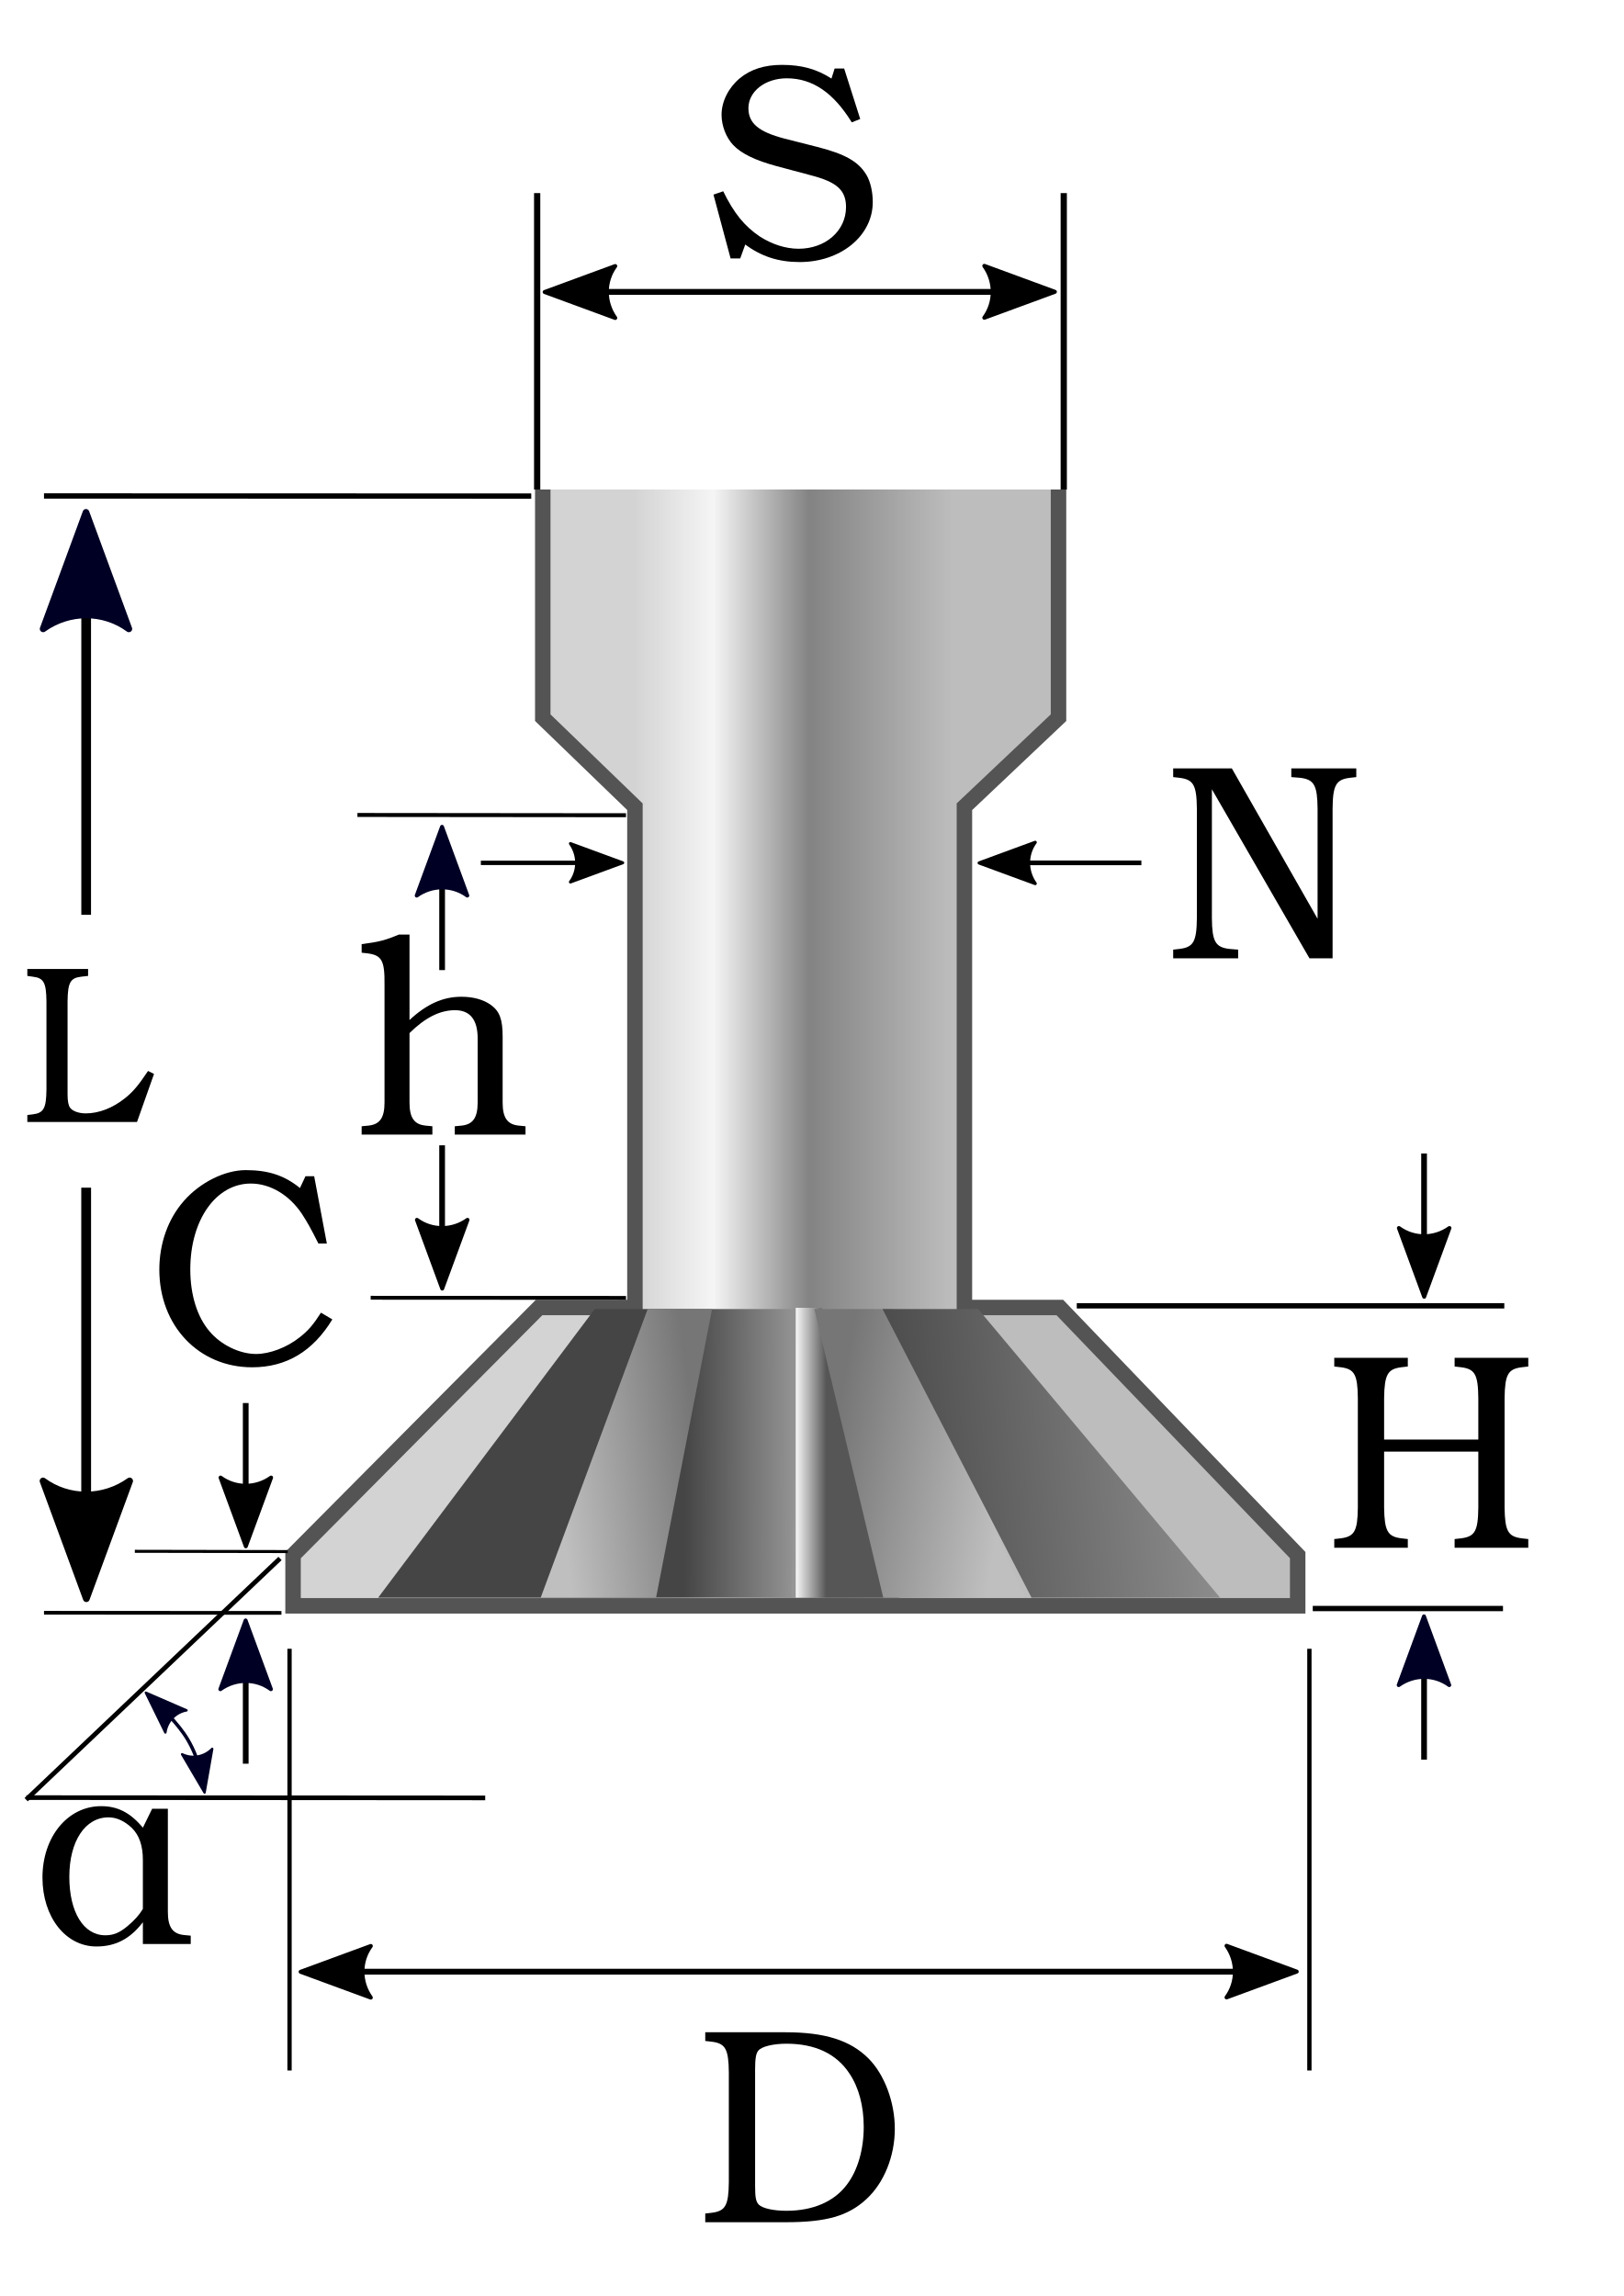
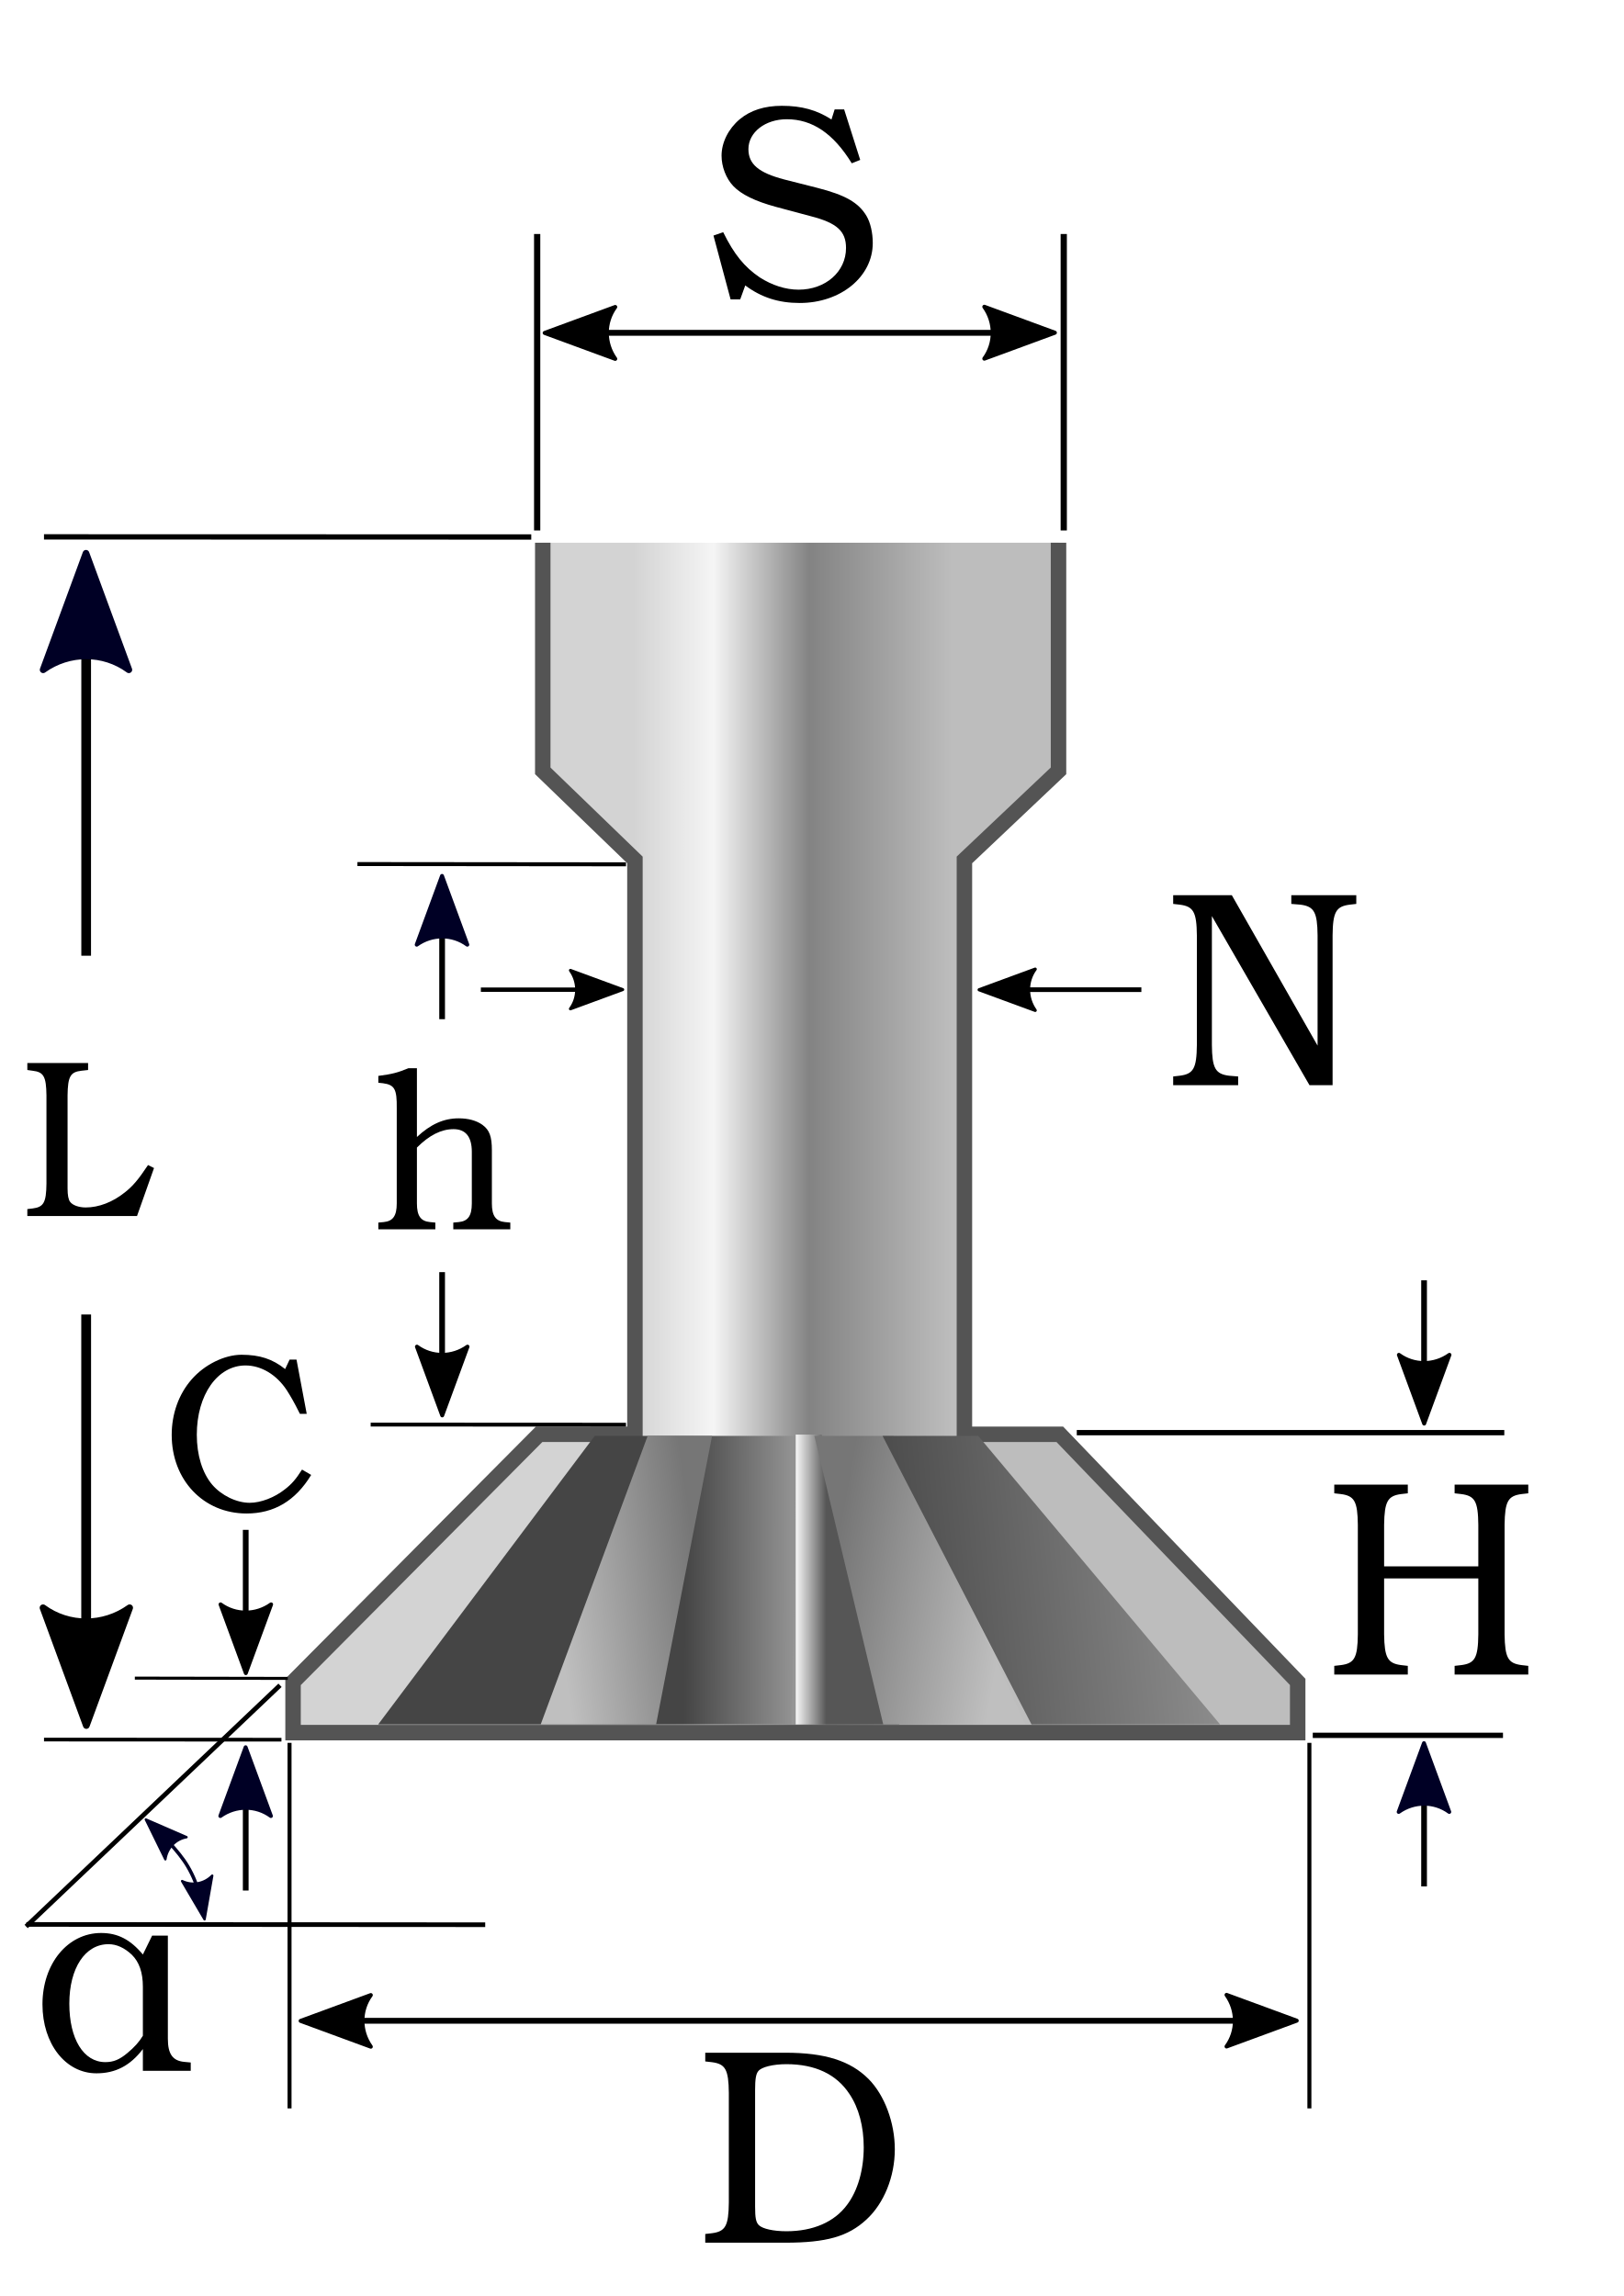
<svg xmlns="http://www.w3.org/2000/svg" xmlns:xlink="http://www.w3.org/1999/xlink" id="svg8" version="1.1" viewBox="0 0 210 297" height="297mm" width="210mm" xml:space="preserve">
  <defs id="defs2">
    <linearGradient id="linearGradient82685">
      <stop style="stop-color:#bebebe;stop-opacity:1;" offset="0" id="stop82681" />
      <stop style="stop-color:#f0f0f0;stop-opacity:1;" offset="0.25" id="stop87441" />
      <stop style="stop-color:#464646;stop-opacity:1;" offset="0.554" id="stop92591" />
      <stop style="stop-color:#9c9c9c;stop-opacity:1;" offset="1" id="stop82683" />
    </linearGradient>
    <linearGradient id="linearGradient36741">
      <stop style="stop-color:#f8f8f8;stop-opacity:1;" offset="0" id="stop36737" />
      <stop style="stop-color:#565656;stop-opacity:1;" offset="1" id="stop36739" />
    </linearGradient>
    <linearGradient id="linearGradient20895">
      <stop style="stop-color:#767676;stop-opacity:1;" offset="0" id="stop20891" />
      <stop style="stop-color:#bfbfbf;stop-opacity:1;" offset="1" id="stop20893" />
    </linearGradient>
    <marker orient="auto" refY="0" refX="0" id="marker7593" style="overflow:visible">
      <path id="path7591" style="fill:#000000;fill-opacity:1;fill-rule:evenodd;stroke:#000000;stroke-width:0.625;stroke-linejoin:round;stroke-opacity:1" d="M 8.719,4.034 -2.207,0.016 8.719,-4.002 c -1.745,2.372 -1.735,5.617 -6e-7,8.035 z" transform="matrix(1.1,0,0,1.1,1.1,0)" />
    </marker>
    <marker style="overflow:visible" id="marker4880" refX="0" refY="0" orient="auto">
      <path transform="matrix(-1.1,0,0,-1.1,-1.1,0)" d="M 8.719,4.034 -2.207,0.016 8.719,-4.002 c -1.745,2.372 -1.735,5.617 -6e-7,8.035 z" style="fill:#000000;fill-opacity:1;fill-rule:evenodd;stroke:#000000;stroke-width:0.625;stroke-linejoin:round;stroke-opacity:1" id="path4878" />
    </marker>
    <marker style="overflow:visible" id="marker4732" refX="0" refY="0" orient="auto">
      <path transform="matrix(1.1,0,0,1.1,1.1,0)" d="M 8.719,4.034 -2.207,0.016 8.719,-4.002 c -1.745,2.372 -1.735,5.617 -6e-7,8.035 z" style="fill:#000000;fill-opacity:1;fill-rule:evenodd;stroke:#000000;stroke-width:0.625;stroke-linejoin:round;stroke-opacity:1" id="path4730" />
    </marker>
    <marker orient="auto" refY="0" refX="0" id="marker4584" style="overflow:visible">
      <path id="path4582" style="fill:#000000;fill-opacity:1;fill-rule:evenodd;stroke:#000000;stroke-width:0.625;stroke-linejoin:round;stroke-opacity:1" d="M 8.719,4.034 -2.207,0.016 8.719,-4.002 c -1.745,2.372 -1.735,5.617 -6e-7,8.035 z" transform="matrix(-1.1,0,0,-1.1,-1.1,0)" />
    </marker>
    <marker style="overflow:visible" id="marker4328" refX="0" refY="0" orient="auto" viewBox="0 0 12.706 9.526" markerWidth="12.706" markerHeight="9.526" preserveAspectRatio="xMidYMid">
      <path transform="matrix(-1.1,0,0,-1.1,-1.1,0)" d="M 8.719,4.034 -2.207,0.016 8.719,-4.002 c -1.745,2.372 -1.735,5.617 -6e-7,8.035 z" style="fill:#000000;fill-opacity:1;fill-rule:evenodd;stroke:#000000;stroke-width:0.625;stroke-linejoin:round;stroke-opacity:1" id="path4326" />
    </marker>
    <marker orient="auto" refY="0" refX="0" id="marker4186" style="overflow:visible" viewBox="0 0 12.706 9.526" markerWidth="12.706" markerHeight="9.526" preserveAspectRatio="xMidYMid">
      <path id="path4184" style="fill:#000000;fill-opacity:1;fill-rule:evenodd;stroke:#000000;stroke-width:0.625;stroke-linejoin:round;stroke-opacity:1" d="M 8.719,4.034 -2.207,0.016 8.719,-4.002 c -1.745,2.372 -1.735,5.617 -6e-7,8.035 z" transform="matrix(1.1,0,0,1.1,1.1,0)" />
    </marker>
    <marker style="overflow:visible" id="marker3948" refX="0" refY="0" orient="auto">
      <path transform="matrix(1.1,0,0,1.1,1.1,0)" d="M 8.719,4.034 -2.207,0.016 8.719,-4.002 c -1.745,2.372 -1.735,5.617 -6e-7,8.035 z" style="fill:#000000;fill-opacity:1;fill-rule:evenodd;stroke:#000000;stroke-width:0.625;stroke-linejoin:round;stroke-opacity:1" id="path3946" />
    </marker>
    <marker style="overflow:visible" id="Arrow2Lend" refX="0" refY="0" orient="auto" viewBox="0 0 12.706 9.526" markerWidth="12.706" markerHeight="9.526" preserveAspectRatio="xMidYMid">
      <path transform="matrix(-1.1,0,0,-1.1,-1.1,0)" d="M 8.719,4.034 -2.207,0.016 8.719,-4.002 c -1.745,2.372 -1.735,5.617 -6e-7,8.035 z" style="fill:#000025;fill-opacity:1;fill-rule:evenodd;stroke:#000025;stroke-width:0.625;stroke-linejoin:round;stroke-opacity:1" id="path920" />
    </marker>
    <marker style="overflow:visible" id="Arrow2Lstart" refX="0" refY="0" orient="auto">
      <path transform="matrix(1.1,0,0,1.1,1.1,0)" d="M 8.719,4.034 -2.207,0.016 8.719,-4.002 c -1.745,2.372 -1.735,5.617 -6e-7,8.035 z" style="fill:#000025;fill-opacity:1;fill-rule:evenodd;stroke:#000025;stroke-width:0.625;stroke-linejoin:round;stroke-opacity:1" id="path917" />
    </marker>
    <marker style="overflow:visible" id="marker7497" refX="0" refY="0" orient="auto">
      <path transform="scale(-0.6)" d="M 8.719,4.034 -2.207,0.016 8.719,-4.002 c -1.745,2.372 -1.735,5.617 -6e-7,8.035 z" style="fill:#000025;fill-opacity:1;fill-rule:evenodd;stroke:#000025;stroke-width:0.625;stroke-linejoin:round;stroke-opacity:1" id="path7495" />
    </marker>
    <marker style="overflow:visible" id="marker7379" refX="0" refY="0" orient="auto">
      <path transform="matrix(0.4,0,0,0.4,4,0)" style="fill:#000025;fill-opacity:1;fill-rule:evenodd;stroke:#000025;stroke-width:1pt;stroke-opacity:1" d="M 0,0 5,-5 -12.5,0 5,5 Z" id="path7377" />
    </marker>
    <marker orient="auto" refY="0" refX="0" id="marker5480" style="overflow:visible">
      <path id="path5478" style="fill:#000000;fill-opacity:1;fill-rule:evenodd;stroke:#000000;stroke-width:0.625;stroke-linejoin:round;stroke-opacity:1" d="M 8.719,4.034 -2.207,0.016 8.719,-4.002 c -1.745,2.372 -1.735,5.617 -6e-7,8.035 z" transform="scale(-0.6)" />
    </marker>
    <marker orient="auto" refY="0" refX="0" id="marker5470" style="overflow:visible">
      <path id="path5468" style="fill:#000000;fill-opacity:1;fill-rule:evenodd;stroke:#000000;stroke-width:0.625;stroke-linejoin:round;stroke-opacity:1" d="M 8.719,4.034 -2.207,0.016 8.719,-4.002 c -1.745,2.372 -1.735,5.617 -6e-7,8.035 z" transform="scale(-0.6)" />
    </marker>
    <marker orient="auto" refY="0" refX="0" id="marker5220" style="overflow:visible">
      <path id="path5218" d="M 0,0 5,-5 -12.5,0 5,5 Z" style="fill:#000000;fill-opacity:1;fill-rule:evenodd;stroke:#000000;stroke-width:1pt;stroke-opacity:1" transform="matrix(0.4,0,0,0.4,4,0)" />
    </marker>
    <marker orient="auto" refY="0" refX="0" id="marker5210" style="overflow:visible">
      <path id="path5208" d="M 0,0 5,-5 -12.5,0 5,5 Z" style="fill:#000000;fill-opacity:1;fill-rule:evenodd;stroke:#000000;stroke-width:1pt;stroke-opacity:1" transform="matrix(0.4,0,0,0.4,4,0)" />
    </marker>
    <marker orient="auto" refY="0" refX="0" id="marker5072" style="overflow:visible">
      <path id="path5070" d="M 0,0 5,-5 -12.5,0 5,5 Z" style="fill:#000000;fill-opacity:1;fill-rule:evenodd;stroke:#000000;stroke-width:1pt;stroke-opacity:1" transform="matrix(-0.8,0,0,-0.8,-10,0)" />
    </marker>
    <marker orient="auto" refY="0" refX="0" id="marker5014" style="overflow:visible">
      <path id="path5012" d="M 0,0 5,-5 -12.5,0 5,5 Z" style="fill:#000000;fill-opacity:1;fill-rule:evenodd;stroke:#000000;stroke-width:1pt;stroke-opacity:1" transform="matrix(-0.8,0,0,-0.8,-10,0)" />
    </marker>
    <marker orient="auto" refY="0" refX="0" id="marker4968" style="overflow:visible">
      <path id="path4966" d="M 0,0 5,-5 -12.5,0 5,5 Z" style="fill:#000000;fill-opacity:1;fill-rule:evenodd;stroke:#000000;stroke-width:1pt;stroke-opacity:1" transform="matrix(-0.8,0,0,-0.8,-10,0)" />
    </marker>
    <marker orient="auto" refY="0" refX="0" id="marker4884" style="overflow:visible">
      <path id="path4882" d="M 0,0 5,-5 -12.5,0 5,5 Z" style="fill:#000000;fill-opacity:1;fill-rule:evenodd;stroke:#000000;stroke-width:1pt;stroke-opacity:1" transform="matrix(0.8,0,0,0.8,10,0)" />
    </marker>
    <marker orient="auto" refY="0" refX="0" id="marker4856" style="overflow:visible">
      <path id="path4854" d="M 0,0 5,-5 -12.5,0 5,5 Z" style="fill:#000000;fill-opacity:1;fill-rule:evenodd;stroke:#000000;stroke-width:1pt;stroke-opacity:1" transform="matrix(0.8,0,0,0.8,10,0)" />
    </marker>
    <marker orient="auto" refY="0" refX="0" id="marker4834" style="overflow:visible">
      <path id="path4832" d="M 0,0 5,-5 -12.5,0 5,5 Z" style="fill:#000000;fill-opacity:1;fill-rule:evenodd;stroke:#000000;stroke-width:1pt;stroke-opacity:1" transform="matrix(0.8,0,0,0.8,10,0)" />
    </marker>
    <marker orient="auto" refY="0" refX="0" id="marker5220-5" style="overflow:visible">
      <path id="path5218-3" d="M 0,0 5,-5 -12.5,0 5,5 Z" style="fill:#000000;fill-opacity:1;fill-rule:evenodd;stroke:#000000;stroke-width:1pt;stroke-opacity:1" transform="matrix(0.4,0,0,0.4,4,0)" />
    </marker>
    <marker orient="auto" refY="0" refX="0" id="marker5480-5" style="overflow:visible">
      <path id="path5478-7" style="fill:#000000;fill-opacity:1;fill-rule:evenodd;stroke:#000000;stroke-width:0.625;stroke-linejoin:round;stroke-opacity:1" d="M 8.719,4.034 -2.207,0.016 8.719,-4.002 c -1.745,2.372 -1.735,5.617 -6e-7,8.035 z" transform="scale(-0.6)" />
    </marker>
-     <linearGradient xlink:href="#linearGradient36360" id="linearGradient36362" x1="83.833" y1="-3.855" x2="46.76" y2="-3.913" gradientUnits="userSpaceOnUse" gradientTransform="matrix(1.118396,0,0,1,8.709789,188.3286)" />
+     <linearGradient xlink:href="#linearGradient36360" id="linearGradient36362" x1="83.833" y1="-3.855" x2="46.76" y2="-3.913" gradientUnits="userSpaceOnUse" gradientTransform="matrix(1.118396,0,0,1,8.709789,204.7329)" />
    <linearGradient id="linearGradient36360">
      <stop style="stop-color:#929292;stop-opacity:1;" offset="0" id="stop36356" />
      <stop style="stop-color:#454545;stop-opacity:1;" offset="0.337" id="stop38296" />
    </linearGradient>
-     <linearGradient xlink:href="#linearGradient16058" id="linearGradient16060" x1="79.855" y1="162.6" x2="146.842" y2="155.669" gradientUnits="userSpaceOnUse" gradientTransform="matrix(0.9285597,0,0,1.00646,32.52907,-2.132597)" />
+     <linearGradient xlink:href="#linearGradient16058" id="linearGradient16060" x1="79.855" y1="162.6" x2="146.842" y2="155.669" gradientUnits="userSpaceOnUse" gradientTransform="matrix(0.9285597,0,0,1.00646,32.52907,14.27157)" />
    <linearGradient id="linearGradient16058">
      <stop style="stop-color:#424242;stop-opacity:1;" offset="0" id="stop16054" />
      <stop style="stop-color:#a5a5a5;stop-opacity:1;" offset="1" id="stop16056" />
    </linearGradient>
    <marker orient="auto" refY="0" refX="0" id="marker4186-7" style="overflow:visible">
      <path id="path4184-5" style="fill:#000000;fill-opacity:1;fill-rule:evenodd;stroke:#000000;stroke-width:0.625;stroke-linejoin:round;stroke-opacity:1" d="M 8.719,4.034 -2.207,0.016 8.719,-4.002 c -1.745,2.372 -1.735,5.617 -6e-7,8.035 z" transform="matrix(1.1,0,0,1.1,1.1,0)" />
    </marker>
    <marker orient="auto" refY="0" refX="0" id="marker4584-3" style="overflow:visible">
      <path id="path4582-5" style="fill:#000000;fill-opacity:1;fill-rule:evenodd;stroke:#000000;stroke-width:0.625;stroke-linejoin:round;stroke-opacity:1" d="M 8.719,4.034 -2.207,0.016 8.719,-4.002 c -1.745,2.372 -1.735,5.617 -6e-7,8.035 z" transform="matrix(-1.1,0,0,-1.1,-1.1,0)" />
    </marker>
    <marker style="overflow:visible" id="marker4732-6" refX="0" refY="0" orient="auto">
      <path transform="matrix(1.1,0,0,1.1,1.1,0)" d="M 8.719,4.034 -2.207,0.016 8.719,-4.002 c -1.745,2.372 -1.735,5.617 -6e-7,8.035 z" style="fill:#000000;fill-opacity:1;fill-rule:evenodd;stroke:#000000;stroke-width:0.625;stroke-linejoin:round;stroke-opacity:1" id="path4730-2" />
    </marker>
    <marker style="overflow:visible" id="marker3948-9" refX="0" refY="0" orient="auto">
      <path transform="matrix(1.1,0,0,1.1,1.1,0)" d="M 8.719,4.034 -2.207,0.016 8.719,-4.002 c -1.745,2.372 -1.735,5.617 -6e-7,8.035 z" style="fill:#000000;fill-opacity:1;fill-rule:evenodd;stroke:#000000;stroke-width:0.625;stroke-linejoin:round;stroke-opacity:1" id="path3946-1" />
    </marker>
    <marker style="overflow:visible" id="marker4328-2" refX="0" refY="0" orient="auto">
      <path transform="matrix(-1.1,0,0,-1.1,-1.1,0)" d="M 8.719,4.034 -2.207,0.016 8.719,-4.002 c -1.745,2.372 -1.735,5.617 -6e-7,8.035 z" style="fill:#000000;fill-opacity:1;fill-rule:evenodd;stroke:#000000;stroke-width:0.625;stroke-linejoin:round;stroke-opacity:1" id="path4326-7" />
    </marker>
    <marker style="overflow:visible" id="Arrow2Lstart-0" refX="0" refY="0" orient="auto">
      <path transform="matrix(1.1,0,0,1.1,1.1,0)" d="M 8.719,4.034 -2.207,0.016 8.719,-4.002 c -1.745,2.372 -1.735,5.617 -6e-7,8.035 z" style="fill:#000025;fill-opacity:1;fill-rule:evenodd;stroke:#000025;stroke-width:0.625;stroke-linejoin:round;stroke-opacity:1" id="path917-9" />
    </marker>
    <marker style="overflow:visible" id="Arrow2Lend-3" refX="0" refY="0" orient="auto">
      <path transform="matrix(-1.1,0,0,-1.1,-1.1,0)" d="M 8.719,4.034 -2.207,0.016 8.719,-4.002 c -1.745,2.372 -1.735,5.617 -6e-7,8.035 z" style="fill:#000025;fill-opacity:1;fill-rule:evenodd;stroke:#000025;stroke-width:0.625;stroke-linejoin:round;stroke-opacity:1" id="path920-6" />
    </marker>
    <marker style="overflow:visible" id="marker4880-0" refX="0" refY="0" orient="auto">
      <path transform="matrix(-1.1,0,0,-1.1,-1.1,0)" d="M 8.719,4.034 -2.207,0.016 8.719,-4.002 c -1.745,2.372 -1.735,5.617 -6e-7,8.035 z" style="fill:#000000;fill-opacity:1;fill-rule:evenodd;stroke:#000000;stroke-width:0.625;stroke-linejoin:round;stroke-opacity:1" id="path4878-6" />
    </marker>
    <marker orient="auto" refY="0" refX="0" id="marker7593-2" style="overflow:visible">
      <path id="path7591-6" style="fill:#000000;fill-opacity:1;fill-rule:evenodd;stroke:#000000;stroke-width:0.625;stroke-linejoin:round;stroke-opacity:1" d="M 8.719,4.034 -2.207,0.016 8.719,-4.002 c -1.745,2.372 -1.735,5.617 -6e-7,8.035 z" transform="matrix(1.1,0,0,1.1,1.1,0)" />
    </marker>
    <marker orient="auto" refY="0" refX="0" id="marker5072-1" style="overflow:visible">
      <path id="path5070-8" d="M 0,0 5,-5 -12.5,0 5,5 Z" style="fill:#000000;fill-opacity:1;fill-rule:evenodd;stroke:#000000;stroke-width:1pt;stroke-opacity:1" transform="matrix(-0.8,0,0,-0.8,-10,0)" />
    </marker>
-     <linearGradient xlink:href="#linearGradient20895" id="linearGradient20691" gradientUnits="userSpaceOnUse" x1="88.003" y1="210.563" x2="114.517" y2="205.597" gradientTransform="matrix(0.8579507,0,0,-0.8898868,30.85144,380.9832)" />
-     <linearGradient xlink:href="#linearGradient36741" id="linearGradient36743" x1="83.865" y1="184.477" x2="87.814" y2="184.477" gradientUnits="userSpaceOnUse" gradientTransform="translate(19.05)" />
-     <linearGradient xlink:href="#linearGradient82685" id="linearGradient82687" x1="62.931" y1="139.99" x2="103.979" y2="139.99" gradientUnits="userSpaceOnUse" gradientTransform="translate(19.05)" />
-     <linearGradient xlink:href="#linearGradient20895" id="linearGradient2124" gradientUnits="userSpaceOnUse" gradientTransform="matrix(-0.6974373,0,0,-0.8898868,152.6378,380.9832)" x1="88.003" y1="210.563" x2="114.517" y2="205.597" />
+     <linearGradient xlink:href="#linearGradient20895" id="linearGradient20691" gradientUnits="userSpaceOnUse" x1="88.003" y1="210.563" x2="114.517" y2="205.597" gradientTransform="matrix(0.8579507,0,0,-0.8898868,30.85144,397.3874)" />
+     <linearGradient xlink:href="#linearGradient36741" id="linearGradient36743" x1="83.865" y1="184.477" x2="87.814" y2="184.477" gradientUnits="userSpaceOnUse" gradientTransform="translate(19.05,16.40417)" />
+     <linearGradient xlink:href="#linearGradient82685" id="linearGradient82687" x1="62.931" y1="139.99" x2="103.979" y2="139.99" gradientUnits="userSpaceOnUse" gradientTransform="translate(19.05,16.40417)" />
+     <linearGradient xlink:href="#linearGradient20895" id="linearGradient2124" gradientUnits="userSpaceOnUse" gradientTransform="matrix(-0.6974373,0,0,-0.8898868,152.6378,397.3874)" x1="88.003" y1="210.563" x2="114.517" y2="205.597" />
    <marker style="overflow:visible" id="Arrow2Lstart-0-7" refX="0" refY="0" orient="auto">
      <path transform="matrix(1.1,0,0,1.1,1.1,0)" d="M 8.719,4.034 -2.207,0.016 8.719,-4.002 c -1.745,2.372 -1.735,5.617 -6e-7,8.035 z" style="fill:#000025;fill-opacity:1;fill-rule:evenodd;stroke:#000025;stroke-width:0.625;stroke-linejoin:round;stroke-opacity:1" id="path917-9-5" />
    </marker>
    <marker style="overflow:visible" id="Arrow2Lend-3-3" refX="0" refY="0" orient="auto">
      <path transform="matrix(-1.1,0,0,-1.1,-1.1,0)" d="M 8.719,4.034 -2.207,0.016 8.719,-4.002 c -1.745,2.372 -1.735,5.617 -6e-7,8.035 z" style="fill:#000025;fill-opacity:1;fill-rule:evenodd;stroke:#000025;stroke-width:0.625;stroke-linejoin:round;stroke-opacity:1" id="path920-6-5" />
    </marker>
  </defs>
-   <path id="path4520" d="m 70.198,63.323 v 29.512 l 11.92,11.52 v 64.776 H 69.726 l -31.824,32.029 v 6.56 H 167.836 v -6.56 l -30.766,-32.029 H 124.732 V 104.355 L 136.903,92.835 V 63.323" style="opacity:0.67;fill:url(#linearGradient82687);fill-opacity:1;stroke:#000000;stroke-width:2;stroke-linecap:butt;stroke-linejoin:miter;stroke-dasharray:none;stroke-opacity:1" />
-   <path id="path3652" d="m 48.91,206.662 28.012,-37.33 h 26.077 l -0.563,37.33 h -7.909 z" style="fill:url(#linearGradient36362);fill-opacity:1;stroke:none;stroke-width:2.115;stroke-linecap:butt;stroke-linejoin:miter;stroke-miterlimit:4;stroke-dasharray:none;stroke-opacity:1" />
-   <path id="path4528" d="M 69.474,63.323 V 24.978" style="fill:none;stroke:#000000;stroke-width:0.807;stroke-linecap:butt;stroke-linejoin:miter;stroke-miterlimit:4;stroke-dasharray:none;stroke-opacity:1" />
-   <path id="path4530" d="M 137.579,63.323 V 24.978" style="fill:none;stroke:#000000;stroke-width:0.807;stroke-linecap:butt;stroke-linejoin:miter;stroke-miterlimit:4;stroke-dasharray:none;stroke-opacity:1" />
-   <path id="path4538" d="M 169.349,267.831 V 213.277" style="fill:none;stroke:#000000;stroke-width:0.556;stroke-linecap:butt;stroke-linejoin:miter;stroke-miterlimit:4;stroke-dasharray:none;stroke-opacity:1" />
-   <path id="path4542" d="M 71.455,37.76 H 135.421" style="fill:none;stroke:#000000;stroke-width:0.759;stroke-linecap:butt;stroke-linejoin:miter;stroke-miterlimit:4;stroke-dasharray:none;stroke-opacity:1;marker-start:url(#marker4186-7);marker-end:url(#marker4584-3)" />
-   <path id="path4548" d="m 39.886,255.049 h 126.82" style="fill:none;stroke:#000000;stroke-width:0.755;stroke-linecap:butt;stroke-linejoin:miter;stroke-miterlimit:4;stroke-dasharray:none;stroke-opacity:1;marker-start:url(#marker3948-9);marker-end:url(#marker4328-2)" />
-   <text transform="scale(0.9709603,1.029908)" id="text5680" y="32.462" x="94.049" style="font-style:normal;font-variant:normal;font-weight:normal;font-stretch:normal;font-size:35.025px;line-height:1.25;font-family:'URW Bookman L';-inkscape-font-specification:'URW Bookman L, Normal';font-variant-ligatures:normal;font-variant-caps:normal;font-variant-numeric:normal;font-feature-settings:normal;text-align:start;letter-spacing:0px;word-spacing:0px;writing-mode:lr-tb;text-anchor:start;fill:#000000;fill-opacity:1;stroke:none;stroke-width:3.284" xml:space="preserve">
-     <tspan style="font-style:normal;font-variant:normal;font-weight:normal;font-stretch:normal;font-size:35.025px;font-family:'URW Bookman L';-inkscape-font-specification:'URW Bookman L, Normal';font-variant-ligatures:normal;font-variant-caps:normal;font-variant-numeric:normal;font-feature-settings:normal;text-align:start;writing-mode:lr-tb;text-anchor:start;stroke-width:3.284" y="32.462" x="94.049" id="tspan5678">S</tspan>
+   <path id="path4520" d="M 70.198,70.203 V 99.714 l 11.92,11.52 v 74.301 H 69.726 l -31.824,32.029 v 6.56 H 167.836 v -6.56 l -30.766,-32.029 H 124.732 V 111.234 L 136.903,99.714 V 70.203" style="opacity:0.67;fill:url(#linearGradient82687);fill-opacity:1;stroke:#000000;stroke-width:2;stroke-linecap:butt;stroke-linejoin:miter;stroke-dasharray:none;stroke-opacity:1" />
+   <path id="path3652" d="m 48.91,223.066 28.012,-37.33 h 26.077 l -0.563,37.33 h -7.909 z" style="fill:url(#linearGradient36362);fill-opacity:1;stroke:none;stroke-width:2.115;stroke-linecap:butt;stroke-linejoin:miter;stroke-miterlimit:4;stroke-dasharray:none;stroke-opacity:1" />
+   <path id="path4528" d="M 69.474,68.615 V 30.27" style="fill:none;stroke:#000000;stroke-width:0.807;stroke-linecap:butt;stroke-linejoin:miter;stroke-miterlimit:4;stroke-dasharray:none;stroke-opacity:1" />
+   <path id="path4530" d="M 137.579,68.615 V 30.27" style="fill:none;stroke:#000000;stroke-width:0.807;stroke-linecap:butt;stroke-linejoin:miter;stroke-miterlimit:4;stroke-dasharray:none;stroke-opacity:1" />
+   <path id="path4538" d="M 169.349,272.732 V 225.448" style="fill:none;stroke:#000000;stroke-width:0.517;stroke-linecap:butt;stroke-linejoin:miter;stroke-miterlimit:4;stroke-dasharray:none;stroke-opacity:1" />
+   <path id="path4542" d="M 71.455,43.052 H 135.421" style="fill:none;stroke:#000000;stroke-width:0.759;stroke-linecap:butt;stroke-linejoin:miter;stroke-miterlimit:4;stroke-dasharray:none;stroke-opacity:1;marker-start:url(#marker4186-7);marker-end:url(#marker4584-3)" />
+   <path id="path4548" d="m 39.886,261.399 h 126.82" style="fill:none;stroke:#000000;stroke-width:0.755;stroke-linecap:butt;stroke-linejoin:miter;stroke-miterlimit:4;stroke-dasharray:none;stroke-opacity:1;marker-start:url(#marker3948-9);marker-end:url(#marker4328-2)" />
+   <text transform="scale(0.9709603,1.029908)" id="text5680" y="37.6" x="94.049" style="font-style:normal;font-variant:normal;font-weight:normal;font-stretch:normal;font-size:35.025px;line-height:1.25;font-family:'URW Bookman L';-inkscape-font-specification:'URW Bookman L, Normal';font-variant-ligatures:normal;font-variant-caps:normal;font-variant-numeric:normal;font-feature-settings:normal;text-align:start;letter-spacing:0px;word-spacing:0px;writing-mode:lr-tb;text-anchor:start;fill:#000000;fill-opacity:1;stroke:none;stroke-width:3.284" xml:space="preserve">
+     <tspan style="font-style:normal;font-variant:normal;font-weight:normal;font-stretch:normal;font-size:35.025px;font-family:'URW Bookman L';-inkscape-font-specification:'URW Bookman L, Normal';font-variant-ligatures:normal;font-variant-caps:normal;font-variant-numeric:normal;font-feature-settings:normal;text-align:start;writing-mode:lr-tb;text-anchor:start;stroke-width:3.284" y="37.6" x="94.049" id="tspan5678">S</tspan>
  </text>
-   <text transform="scale(0.9709603,1.029908)" id="text5692" y="279.11" x="92.847" style="font-style:normal;font-variant:normal;font-weight:normal;font-stretch:normal;font-size:35.025px;line-height:1.25;font-family:'URW Bookman L';-inkscape-font-specification:'URW Bookman L, Normal';font-variant-ligatures:normal;font-variant-caps:normal;font-variant-numeric:normal;font-feature-settings:normal;text-align:start;letter-spacing:0px;word-spacing:0px;writing-mode:lr-tb;text-anchor:start;fill:#000000;fill-opacity:1;stroke:none;stroke-width:3.284" xml:space="preserve">
-     <tspan style="font-style:normal;font-variant:normal;font-weight:normal;font-stretch:normal;font-size:35.025px;font-family:'URW Bookman L';-inkscape-font-specification:'URW Bookman L, Normal';font-variant-ligatures:normal;font-variant-caps:normal;font-variant-numeric:normal;font-feature-settings:normal;text-align:start;writing-mode:lr-tb;text-anchor:start;stroke-width:3.284" y="279.11" x="92.847" id="tspan5690">D</tspan>
+   <text transform="scale(0.9709603,1.029908)" id="text5692" y="281.679" x="92.847" style="font-style:normal;font-variant:normal;font-weight:normal;font-stretch:normal;font-size:35.025px;line-height:1.25;font-family:'URW Bookman L';-inkscape-font-specification:'URW Bookman L, Normal';font-variant-ligatures:normal;font-variant-caps:normal;font-variant-numeric:normal;font-feature-settings:normal;text-align:start;letter-spacing:0px;word-spacing:0px;writing-mode:lr-tb;text-anchor:start;fill:#000000;fill-opacity:1;stroke:none;stroke-width:3.284" xml:space="preserve">
+     <tspan style="font-style:normal;font-variant:normal;font-weight:normal;font-stretch:normal;font-size:35.025px;font-family:'URW Bookman L';-inkscape-font-specification:'URW Bookman L, Normal';font-variant-ligatures:normal;font-variant-caps:normal;font-variant-numeric:normal;font-feature-settings:normal;text-align:start;writing-mode:lr-tb;text-anchor:start;stroke-width:3.284" y="281.679" x="92.847" id="tspan5690">D</tspan>
  </text>
-   <path d="m 19.298,219.362 c 1.43,1.366 3.735,3.557 4.975,5.648 1.514,2.553 1.841,5.009 2.07,6.277" id="path5698" style="fill:none;fill-opacity:1;stroke:#000025;stroke-width:0.448;stroke-miterlimit:4;stroke-dasharray:none;stroke-dashoffset:0;stroke-opacity:1;marker-start:url(#Arrow2Lstart-0-7);marker-end:url(#Arrow2Lend-3-3)" />
-   <text transform="scale(0.9709603,1.029908)" id="text5688-7" y="244.166" x="4.36" style="font-style:normal;font-variant:normal;font-weight:normal;font-stretch:normal;font-size:35.025px;line-height:1.25;font-family:'URW Bookman L';-inkscape-font-specification:'URW Bookman L, Normal';font-variant-ligatures:normal;font-variant-caps:normal;font-variant-numeric:normal;font-feature-settings:normal;text-align:start;letter-spacing:0px;word-spacing:0px;writing-mode:lr-tb;text-anchor:start;fill:#000000;fill-opacity:1;stroke:none;stroke-width:3.284" xml:space="preserve">
-     <tspan style="stroke-width:3.284" y="244.166" x="4.36" id="tspan5718">α</tspan>
+   <path d="m 19.298,235.766 c 1.43,1.366 3.735,3.557 4.975,5.648 1.514,2.553 1.841,5.009 2.07,6.277" id="path5698" style="fill:none;fill-opacity:1;stroke:#000025;stroke-width:0.448;stroke-miterlimit:4;stroke-dasharray:none;stroke-dashoffset:0;stroke-opacity:1;marker-start:url(#Arrow2Lstart-0-7);marker-end:url(#Arrow2Lend-3-3)" />
+   <text transform="scale(0.9709603,1.029908)" id="text5688-7" y="260.094" x="4.36" style="font-style:normal;font-variant:normal;font-weight:normal;font-stretch:normal;font-size:35.025px;line-height:1.25;font-family:'URW Bookman L';-inkscape-font-specification:'URW Bookman L, Normal';font-variant-ligatures:normal;font-variant-caps:normal;font-variant-numeric:normal;font-feature-settings:normal;text-align:start;letter-spacing:0px;word-spacing:0px;writing-mode:lr-tb;text-anchor:start;fill:#000000;fill-opacity:1;stroke:none;stroke-width:3.284" xml:space="preserve">
+     <tspan style="stroke-width:3.284" y="260.094" x="4.36" id="tspan5718">α</tspan>
  </text>
-   <path style="fill:none;stroke:#000000;stroke-width:0.6;stroke-linecap:butt;stroke-linejoin:miter;stroke-dasharray:none;stroke-opacity:1" d="M 3.383,232.796 36.215,201.596" id="path140257-6" />
-   <path style="fill:none;stroke:#000000;stroke-width:0.6;stroke-linecap:butt;stroke-linejoin:miter;stroke-dasharray:none;stroke-opacity:1" d="M 62.754,232.569 3.409,232.531" id="path140655-2" />
-   <path id="path4538-8" d="M 37.447,267.831 V 213.277" style="fill:none;stroke:#000000;stroke-width:0.556;stroke-linecap:butt;stroke-linejoin:miter;stroke-miterlimit:4;stroke-dasharray:none;stroke-opacity:1" />
-   <path id="path4548-6" d="m 139.264,168.917 h 55.293" style="fill:none;stroke:#000000;stroke-width:0.686;stroke-linecap:butt;stroke-linejoin:miter;stroke-miterlimit:4;stroke-dasharray:none;stroke-opacity:1" />
-   <path id="path4538-7" d="M 184.181,227.616 V 210.066" style="fill:none;stroke:#000000;stroke-width:0.74;stroke-linecap:butt;stroke-linejoin:miter;stroke-miterlimit:4;stroke-dasharray:none;stroke-opacity:1;marker-end:url(#Arrow2Lend)" />
-   <text transform="scale(0.9709603,1.029908)" id="text5692-9" y="194.398" x="176.632" style="font-style:normal;font-variant:normal;font-weight:normal;font-stretch:normal;font-size:35.025px;line-height:1.25;font-family:'URW Bookman L';-inkscape-font-specification:'URW Bookman L, Normal';font-variant-ligatures:normal;font-variant-caps:normal;font-variant-numeric:normal;font-feature-settings:normal;text-align:start;letter-spacing:0px;word-spacing:0px;writing-mode:lr-tb;text-anchor:start;fill:#000000;fill-opacity:1;stroke:none;stroke-width:3.284" xml:space="preserve">
-     <tspan y="194.398" x="176.632" id="tspan7855">H</tspan>
+   <path style="fill:none;stroke:#000000;stroke-width:0.6;stroke-linecap:butt;stroke-linejoin:miter;stroke-dasharray:none;stroke-opacity:1" d="M 3.383,249.2 36.215,218.001" id="path140257-6" />
+   <path style="fill:none;stroke:#000000;stroke-width:0.6;stroke-linecap:butt;stroke-linejoin:miter;stroke-dasharray:none;stroke-opacity:1" d="M 62.754,248.973 3.409,248.935" id="path140655-2" />
+   <path id="path4538-8" d="M 37.447,272.732 V 225.448" style="fill:none;stroke:#000000;stroke-width:0.517;stroke-linecap:butt;stroke-linejoin:miter;stroke-miterlimit:4;stroke-dasharray:none;stroke-opacity:1" />
+   <path id="path4548-6" d="m 139.264,185.321 h 55.293" style="fill:none;stroke:#000000;stroke-width:0.686;stroke-linecap:butt;stroke-linejoin:miter;stroke-miterlimit:4;stroke-dasharray:none;stroke-opacity:1" />
+   <path id="path4538-7" d="M 184.181,244.02 V 226.47" style="fill:none;stroke:#000000;stroke-width:0.74;stroke-linecap:butt;stroke-linejoin:miter;stroke-miterlimit:4;stroke-dasharray:none;stroke-opacity:1;marker-end:url(#Arrow2Lend)" />
+   <text transform="scale(0.9709603,1.029908)" id="text5692-9" y="210.326" x="176.632" style="font-style:normal;font-variant:normal;font-weight:normal;font-stretch:normal;font-size:35.025px;line-height:1.25;font-family:'URW Bookman L';-inkscape-font-specification:'URW Bookman L, Normal';font-variant-ligatures:normal;font-variant-caps:normal;font-variant-numeric:normal;font-feature-settings:normal;text-align:start;letter-spacing:0px;word-spacing:0px;writing-mode:lr-tb;text-anchor:start;fill:#000000;fill-opacity:1;stroke:none;stroke-width:3.284" xml:space="preserve">
+     <tspan y="210.326" x="176.632" id="tspan7855">H</tspan>
  </text>
-   <path id="rect6239" style="opacity:1;fill:url(#linearGradient36743);fill-opacity:1;stroke-width:1.985;stroke-linecap:round;stroke-linejoin:round" d="m 102.915,169.171 h 3.346 l 10.054,37.49 h -10.054 -3.346 z" />
-   <path style="fill:url(#linearGradient20691);fill-opacity:1;stroke:none;stroke-width:0.231px;stroke-linecap:butt;stroke-linejoin:miter;stroke-opacity:1" d="m 105.326,169.332 8.908,37.33 h 18.362 L 115.574,169.332 Z" id="path20293" />
-   <path id="path128465" d="m 169.785,208.072 h 24.602" style="fill:none;stroke:#000000;stroke-width:0.686;stroke-linecap:butt;stroke-linejoin:miter;stroke-miterlimit:4;stroke-dasharray:none;stroke-opacity:1" />
-   <path id="path130891" d="M 184.181,166.762 V 149.212" style="fill:none;stroke:#000000;stroke-width:0.74;stroke-linecap:butt;stroke-linejoin:miter;stroke-miterlimit:4;stroke-dasharray:none;stroke-opacity:1;marker-start:url(#marker4186)" />
-   <path style="fill:none;stroke:#000000;stroke-width:0.389;stroke-linecap:butt;stroke-linejoin:miter;stroke-dasharray:none;stroke-opacity:1" d="m 37.217,200.704 -19.778,-0.035" id="path140257" />
-   <path style="fill:none;stroke:#000000;stroke-width:0.48;stroke-linecap:butt;stroke-linejoin:miter;stroke-dasharray:none;stroke-opacity:1" d="M 36.4,208.635 5.692,208.618" id="path140655" />
-   <path id="path149716" d="m 127.44,111.616 v 0 h 20.178" style="fill:none;stroke:#000000;stroke-width:0.603;stroke-linecap:butt;stroke-linejoin:miter;stroke-miterlimit:4;stroke-dasharray:none;stroke-opacity:1;marker-start:url(#marker4732-6)" />
-   <path id="path149718" d="m 62.192,111.616 v 0 h 17.6" style="fill:none;stroke:#000000;stroke-width:0.563;stroke-linecap:butt;stroke-linejoin:miter;stroke-miterlimit:4;stroke-dasharray:none;stroke-opacity:1;marker-end:url(#marker4880-0)" />
-   <text transform="scale(0.9709603,1.029908)" id="text150144" y="120.368" x="155.364" style="font-style:normal;font-variant:normal;font-weight:normal;font-stretch:normal;font-size:35.025px;line-height:1.25;font-family:'URW Bookman L';-inkscape-font-specification:'URW Bookman L, Normal';font-variant-ligatures:normal;font-variant-caps:normal;font-variant-numeric:normal;font-feature-settings:normal;text-align:start;letter-spacing:0px;word-spacing:0px;writing-mode:lr-tb;text-anchor:start;fill:#000000;fill-opacity:1;stroke:none;stroke-width:3.284" xml:space="preserve">
-     <tspan y="120.368" x="155.364" id="tspan150142">N</tspan>
+   <path id="rect6239" style="opacity:1;fill:url(#linearGradient36743);fill-opacity:1;stroke-width:1.985;stroke-linecap:round;stroke-linejoin:round" d="m 102.915,185.576 h 3.346 l 10.054,37.49 h -10.054 -3.346 z" />
+   <path style="fill:url(#linearGradient20691);fill-opacity:1;stroke:none;stroke-width:0.231px;stroke-linecap:butt;stroke-linejoin:miter;stroke-opacity:1" d="m 105.326,185.736 8.908,37.33 h 18.362 L 115.574,185.736 Z" id="path20293" />
+   <path id="path128465" d="m 169.785,224.476 h 24.602" style="fill:none;stroke:#000000;stroke-width:0.686;stroke-linecap:butt;stroke-linejoin:miter;stroke-miterlimit:4;stroke-dasharray:none;stroke-opacity:1" />
+   <path id="path130891" d="M 184.181,183.166 V 165.616" style="fill:none;stroke:#000000;stroke-width:0.74;stroke-linecap:butt;stroke-linejoin:miter;stroke-miterlimit:4;stroke-dasharray:none;stroke-opacity:1;marker-start:url(#marker4186)" />
+   <path style="fill:none;stroke:#000000;stroke-width:0.389;stroke-linecap:butt;stroke-linejoin:miter;stroke-dasharray:none;stroke-opacity:1" d="m 37.217,217.109 -19.778,-0.035" id="path140257" />
+   <path style="fill:none;stroke:#000000;stroke-width:0.48;stroke-linecap:butt;stroke-linejoin:miter;stroke-dasharray:none;stroke-opacity:1" d="M 36.4,225.039 5.692,225.023" id="path140655" />
+   <path id="path149716" d="m 127.44,128.02 v 0 h 20.178" style="fill:none;stroke:#000000;stroke-width:0.603;stroke-linecap:butt;stroke-linejoin:miter;stroke-miterlimit:4;stroke-dasharray:none;stroke-opacity:1;marker-start:url(#marker4732-6)" />
+   <path id="path149718" d="m 62.192,128.02 v 0 h 17.6" style="fill:none;stroke:#000000;stroke-width:0.563;stroke-linecap:butt;stroke-linejoin:miter;stroke-miterlimit:4;stroke-dasharray:none;stroke-opacity:1;marker-end:url(#marker4880-0)" />
+   <text transform="scale(0.9709603,1.029908)" id="text150144" y="136.296" x="155.364" style="font-style:normal;font-variant:normal;font-weight:normal;font-stretch:normal;font-size:35.025px;line-height:1.25;font-family:'URW Bookman L';-inkscape-font-specification:'URW Bookman L, Normal';font-variant-ligatures:normal;font-variant-caps:normal;font-variant-numeric:normal;font-feature-settings:normal;text-align:start;letter-spacing:0px;word-spacing:0px;writing-mode:lr-tb;text-anchor:start;fill:#000000;fill-opacity:1;stroke:none;stroke-width:3.284" xml:space="preserve">
+     <tspan y="136.296" x="155.364" id="tspan150142">N</tspan>
  </text>
-   <path style="fill:url(#linearGradient16060);fill-opacity:1;stroke:none;stroke-width:0.256px;stroke-linecap:butt;stroke-linejoin:miter;stroke-opacity:1" d="m 133.41,206.662 -19.269,-37.33 h 12.369 l 31.289,37.33 z" id="path1249" />
-   <path style="fill:url(#linearGradient2124);fill-opacity:1;stroke:none;stroke-width:0.208px;stroke-linecap:butt;stroke-linejoin:miter;stroke-opacity:1" d="m 92.097,169.332 -7.242,37.33 H 69.929 l 13.838,-37.33 z" id="path1726" />
-   <path id="path12753" d="M 31.781,228.145 V 210.595" style="fill:none;stroke:#000000;stroke-width:0.74;stroke-linecap:butt;stroke-linejoin:miter;stroke-miterlimit:4;stroke-dasharray:none;stroke-opacity:1;marker-end:url(#Arrow2Lend)" />
-   <text transform="scale(0.9709603,1.029908)" id="text12757" y="171.277" x="19.674" style="font-style:normal;font-variant:normal;font-weight:normal;font-stretch:normal;font-size:35.025px;line-height:1.25;font-family:'URW Bookman L';-inkscape-font-specification:'URW Bookman L, Normal';font-variant-ligatures:normal;font-variant-caps:normal;font-variant-numeric:normal;font-feature-settings:normal;text-align:start;letter-spacing:0px;word-spacing:0px;writing-mode:lr-tb;text-anchor:start;fill:#000000;fill-opacity:1;stroke:none;stroke-width:3.284" xml:space="preserve">
-     <tspan y="171.277" x="19.674" id="tspan12755">C</tspan>
+   <path style="fill:url(#linearGradient16060);fill-opacity:1;stroke:none;stroke-width:0.256px;stroke-linecap:butt;stroke-linejoin:miter;stroke-opacity:1" d="m 133.41,223.066 -19.269,-37.33 h 12.369 l 31.289,37.33 z" id="path1249" />
+   <path style="fill:url(#linearGradient2124);fill-opacity:1;stroke:none;stroke-width:0.208px;stroke-linecap:butt;stroke-linejoin:miter;stroke-opacity:1" d="m 92.097,185.736 -7.242,37.33 H 69.929 l 13.838,-37.33 z" id="path1726" />
+   <path id="path12753" d="M 31.781,244.55 V 227" style="fill:none;stroke:#000000;stroke-width:0.74;stroke-linecap:butt;stroke-linejoin:miter;stroke-miterlimit:4;stroke-dasharray:none;stroke-opacity:1;marker-end:url(#Arrow2Lend)" />
+   <text transform="scale(0.9709603,1.029908)" id="text12757" y="189.735" x="21.638" style="font-style:normal;font-variant:normal;font-weight:normal;font-stretch:normal;font-size:28.222px;line-height:1.25;font-family:'URW Bookman L';-inkscape-font-specification:'URW Bookman L, Normal';font-variant-ligatures:normal;font-variant-caps:normal;font-variant-numeric:normal;font-variant-east-asian:normal;text-align:start;letter-spacing:0px;word-spacing:0px;writing-mode:lr-tb;text-anchor:start;fill:#000000;fill-opacity:1;stroke:none;stroke-width:3.284" xml:space="preserve">
+     <tspan y="189.735" x="21.638" id="tspan12755" style="font-style:normal;font-variant:normal;font-weight:normal;font-stretch:normal;font-size:28.222px;font-family:'URW Bookman L';-inkscape-font-specification:'URW Bookman L, Normal';font-variant-ligatures:normal;font-variant-caps:normal;font-variant-numeric:normal;font-variant-east-asian:normal">C</tspan>
  </text>
-   <path id="path12759" d="M 31.781,199.041 V 181.491" style="fill:none;stroke:#000000;stroke-width:0.74;stroke-linecap:butt;stroke-linejoin:miter;stroke-miterlimit:4;stroke-dasharray:none;stroke-opacity:1;marker-start:url(#marker4186)" />
-   <path id="path13291" d="M 11.144,118.336 V 67.941" style="fill:none;stroke:#000000;stroke-width:1.254;stroke-linecap:butt;stroke-linejoin:miter;stroke-miterlimit:4;stroke-dasharray:none;stroke-opacity:1;marker-end:url(#Arrow2Lend)" />
-   <path id="path13689" d="M 11.144,205.116 V 153.632" style="fill:none;stroke:#000000;stroke-width:1.267;stroke-linecap:butt;stroke-linejoin:miter;stroke-miterlimit:4;stroke-dasharray:none;stroke-opacity:1;marker-start:url(#marker4186)" />
-   <text transform="scale(0.9709603,1.029908)" id="text14089" y="140.92" x="2.766" style="font-style:normal;font-variant:normal;font-weight:normal;font-stretch:normal;font-size:28.222px;line-height:1.25;font-family:'URW Bookman L';-inkscape-font-specification:'URW Bookman L, Normal';font-variant-ligatures:normal;font-variant-caps:normal;font-variant-numeric:normal;font-variant-east-asian:normal;text-align:start;letter-spacing:0px;word-spacing:0px;writing-mode:lr-tb;text-anchor:start;fill:#000000;fill-opacity:1;stroke:none;stroke-width:3.284" xml:space="preserve">
-     <tspan y="140.92" x="2.766" id="tspan14087" style="font-style:normal;font-variant:normal;font-weight:normal;font-stretch:normal;font-size:28.222px;font-family:'URW Bookman L';-inkscape-font-specification:'URW Bookman L, Normal';font-variant-ligatures:normal;font-variant-caps:normal;font-variant-numeric:normal;font-variant-east-asian:normal">L</tspan>
+   <path id="path12759" d="M 31.781,215.445 V 197.895" style="fill:none;stroke:#000000;stroke-width:0.74;stroke-linecap:butt;stroke-linejoin:miter;stroke-miterlimit:4;stroke-dasharray:none;stroke-opacity:1;marker-start:url(#marker4186)" />
+   <path id="path13291" d="M 11.144,123.627 V 73.233" style="fill:none;stroke:#000000;stroke-width:1.254;stroke-linecap:butt;stroke-linejoin:miter;stroke-miterlimit:4;stroke-dasharray:none;stroke-opacity:1;marker-end:url(#Arrow2Lend)" />
+   <path id="path13689" d="M 11.144,221.52 V 170.037" style="fill:none;stroke:#000000;stroke-width:1.267;stroke-linecap:butt;stroke-linejoin:miter;stroke-miterlimit:4;stroke-dasharray:none;stroke-opacity:1;marker-start:url(#marker4186)" />
+   <text transform="scale(0.9709603,1.029908)" id="text14089" y="152.737" x="2.766" style="font-style:normal;font-variant:normal;font-weight:normal;font-stretch:normal;font-size:28.222px;line-height:1.25;font-family:'URW Bookman L';-inkscape-font-specification:'URW Bookman L, Normal';font-variant-ligatures:normal;font-variant-caps:normal;font-variant-numeric:normal;font-variant-east-asian:normal;text-align:start;letter-spacing:0px;word-spacing:0px;writing-mode:lr-tb;text-anchor:start;fill:#000000;fill-opacity:1;stroke:none;stroke-width:3.284" xml:space="preserve">
+     <tspan y="152.737" x="2.766" id="tspan14087" style="font-style:normal;font-variant:normal;font-weight:normal;font-stretch:normal;font-size:28.222px;font-family:'URW Bookman L';-inkscape-font-specification:'URW Bookman L, Normal';font-variant-ligatures:normal;font-variant-caps:normal;font-variant-numeric:normal;font-variant-east-asian:normal">L</tspan>
  </text>
-   <path style="fill:none;stroke:#000000;stroke-width:0.685;stroke-linecap:butt;stroke-linejoin:miter;stroke-dasharray:none;stroke-opacity:1" d="M 68.709,64.172 5.69,64.155" id="path14589" />
-   <path style="fill:none;stroke:#000000;stroke-width:0.513;stroke-linecap:butt;stroke-linejoin:miter;stroke-dasharray:none;stroke-opacity:1" d="M 80.962,105.454 46.227,105.42" id="path17382" />
-   <path style="fill:none;stroke:#000000;stroke-width:0.498;stroke-linecap:butt;stroke-linejoin:miter;stroke-dasharray:none;stroke-opacity:1" d="m 80.962,167.889 -33.02,-0.017" id="path17384" />
-   <path id="path17386" d="M 57.181,125.487 V 107.937" style="fill:none;stroke:#000000;stroke-width:0.74;stroke-linecap:butt;stroke-linejoin:miter;stroke-miterlimit:4;stroke-dasharray:none;stroke-opacity:1;marker-end:url(#Arrow2Lend)" />
-   <text transform="scale(0.9709603,1.029908)" id="text17390" y="142.504" x="47.468" style="font-style:normal;font-variant:normal;font-weight:normal;font-stretch:normal;font-size:35.025px;line-height:1.25;font-family:'URW Bookman L';-inkscape-font-specification:'URW Bookman L, Normal';font-variant-ligatures:normal;font-variant-caps:normal;font-variant-numeric:normal;font-feature-settings:normal;text-align:start;letter-spacing:0px;word-spacing:0px;writing-mode:lr-tb;text-anchor:start;fill:#000000;fill-opacity:1;stroke:none;stroke-width:3.284" xml:space="preserve">
-     <tspan y="142.504" x="47.468" id="tspan17388">h</tspan>
+   <path style="fill:none;stroke:#000000;stroke-width:0.685;stroke-linecap:butt;stroke-linejoin:miter;stroke-dasharray:none;stroke-opacity:1" d="M 68.709,69.463 5.69,69.447" id="path14589" />
+   <path style="fill:none;stroke:#000000;stroke-width:0.513;stroke-linecap:butt;stroke-linejoin:miter;stroke-dasharray:none;stroke-opacity:1" d="m 80.962,111.804 -34.735,-0.034" id="path17382" />
+   <path style="fill:none;stroke:#000000;stroke-width:0.498;stroke-linecap:butt;stroke-linejoin:miter;stroke-dasharray:none;stroke-opacity:1" d="m 80.962,184.293 -33.02,-0.017" id="path17384" />
+   <path id="path17386" d="M 57.181,131.837 V 114.287" style="fill:none;stroke:#000000;stroke-width:0.74;stroke-linecap:butt;stroke-linejoin:miter;stroke-miterlimit:4;stroke-dasharray:none;stroke-opacity:1;marker-end:url(#Arrow2Lend)" />
+   <text transform="scale(0.9709603,1.029908)" id="text17390" y="154.401" x="49.833" style="font-style:normal;font-variant:normal;font-weight:normal;font-stretch:normal;font-size:28.222px;line-height:1.25;font-family:'URW Bookman L';-inkscape-font-specification:'URW Bookman L, Normal';font-variant-ligatures:normal;font-variant-caps:normal;font-variant-numeric:normal;font-variant-east-asian:normal;text-align:start;letter-spacing:0px;word-spacing:0px;writing-mode:lr-tb;text-anchor:start;fill:#000000;fill-opacity:1;stroke:none;stroke-width:3.284" xml:space="preserve">
+     <tspan y="154.401" x="49.833" id="tspan17388" style="font-style:normal;font-variant:normal;font-weight:normal;font-stretch:normal;font-size:28.222px;font-family:'URW Bookman L';-inkscape-font-specification:'URW Bookman L, Normal';font-variant-ligatures:normal;font-variant-caps:normal;font-variant-numeric:normal;font-variant-east-asian:normal">h</tspan>
  </text>
-   <path id="path17392" d="M 57.181,165.704 V 148.153" style="fill:none;stroke:#000000;stroke-width:0.74;stroke-linecap:butt;stroke-linejoin:miter;stroke-miterlimit:4;stroke-dasharray:none;stroke-opacity:1;marker-start:url(#marker4186)" />
+   <path id="path17392" d="M 57.181,182.108 V 164.558" style="fill:none;stroke:#000000;stroke-width:0.74;stroke-linecap:butt;stroke-linejoin:miter;stroke-miterlimit:4;stroke-dasharray:none;stroke-opacity:1;marker-start:url(#marker4186)" />
</svg>
